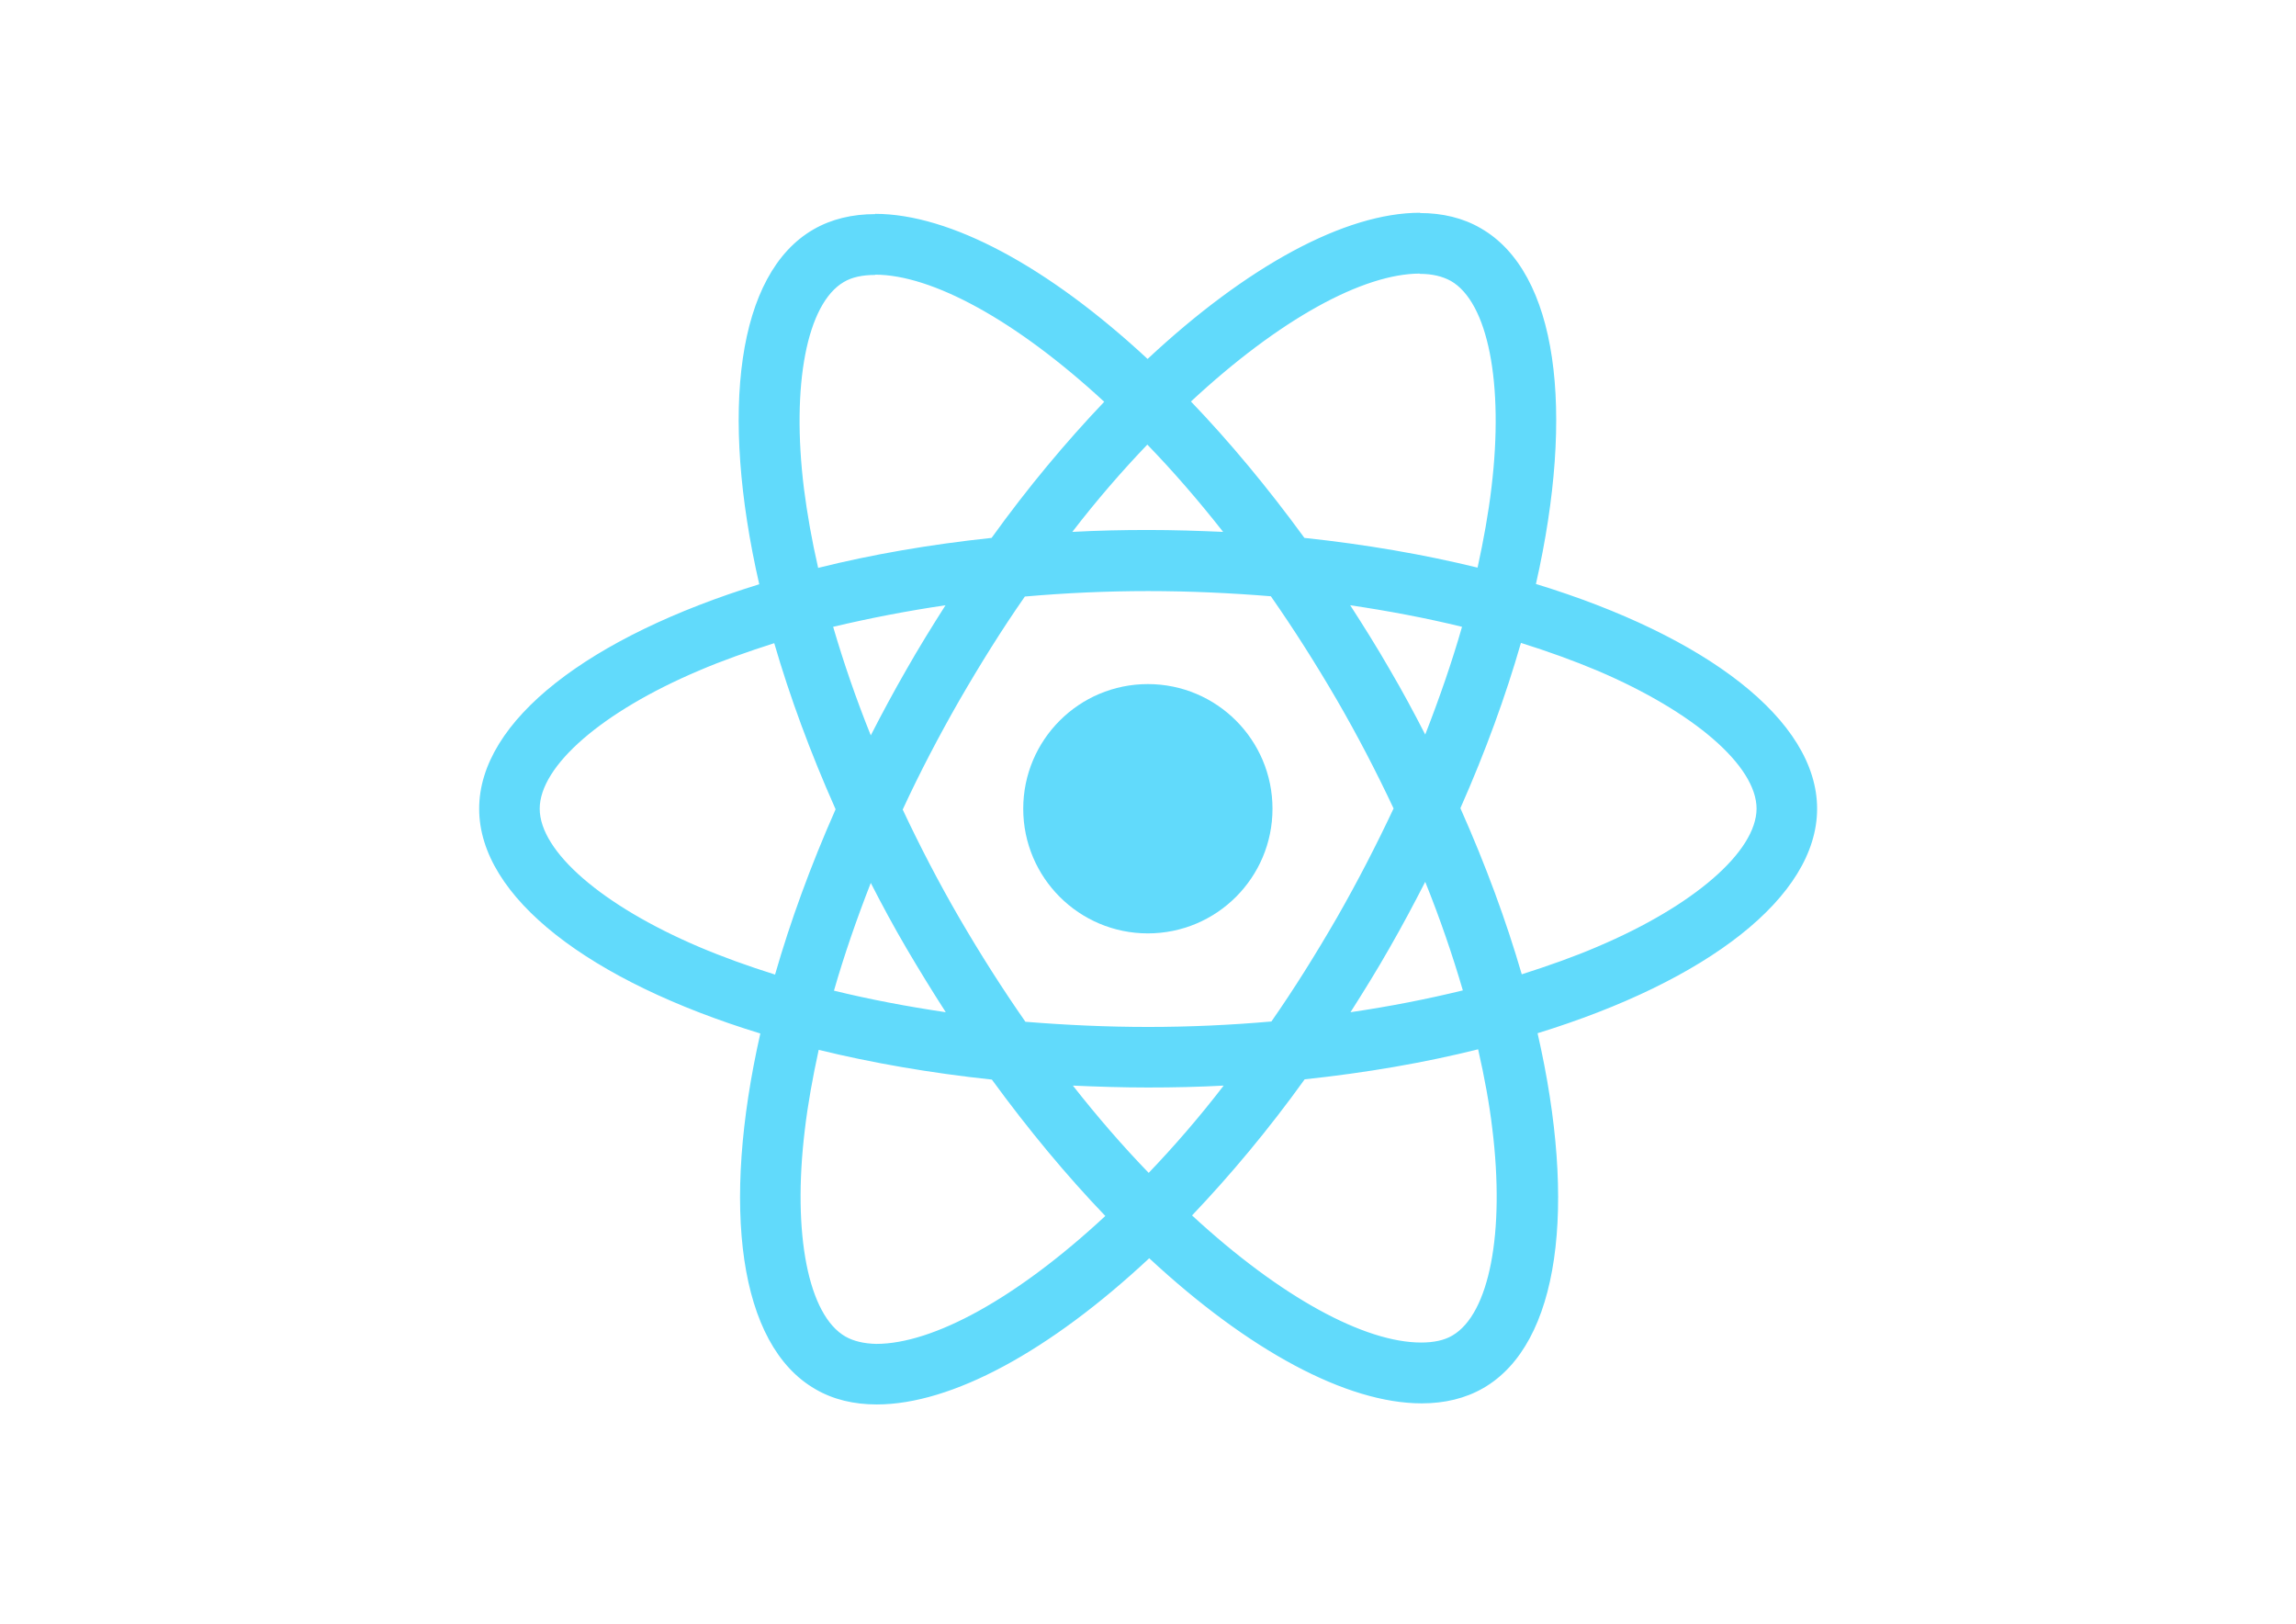
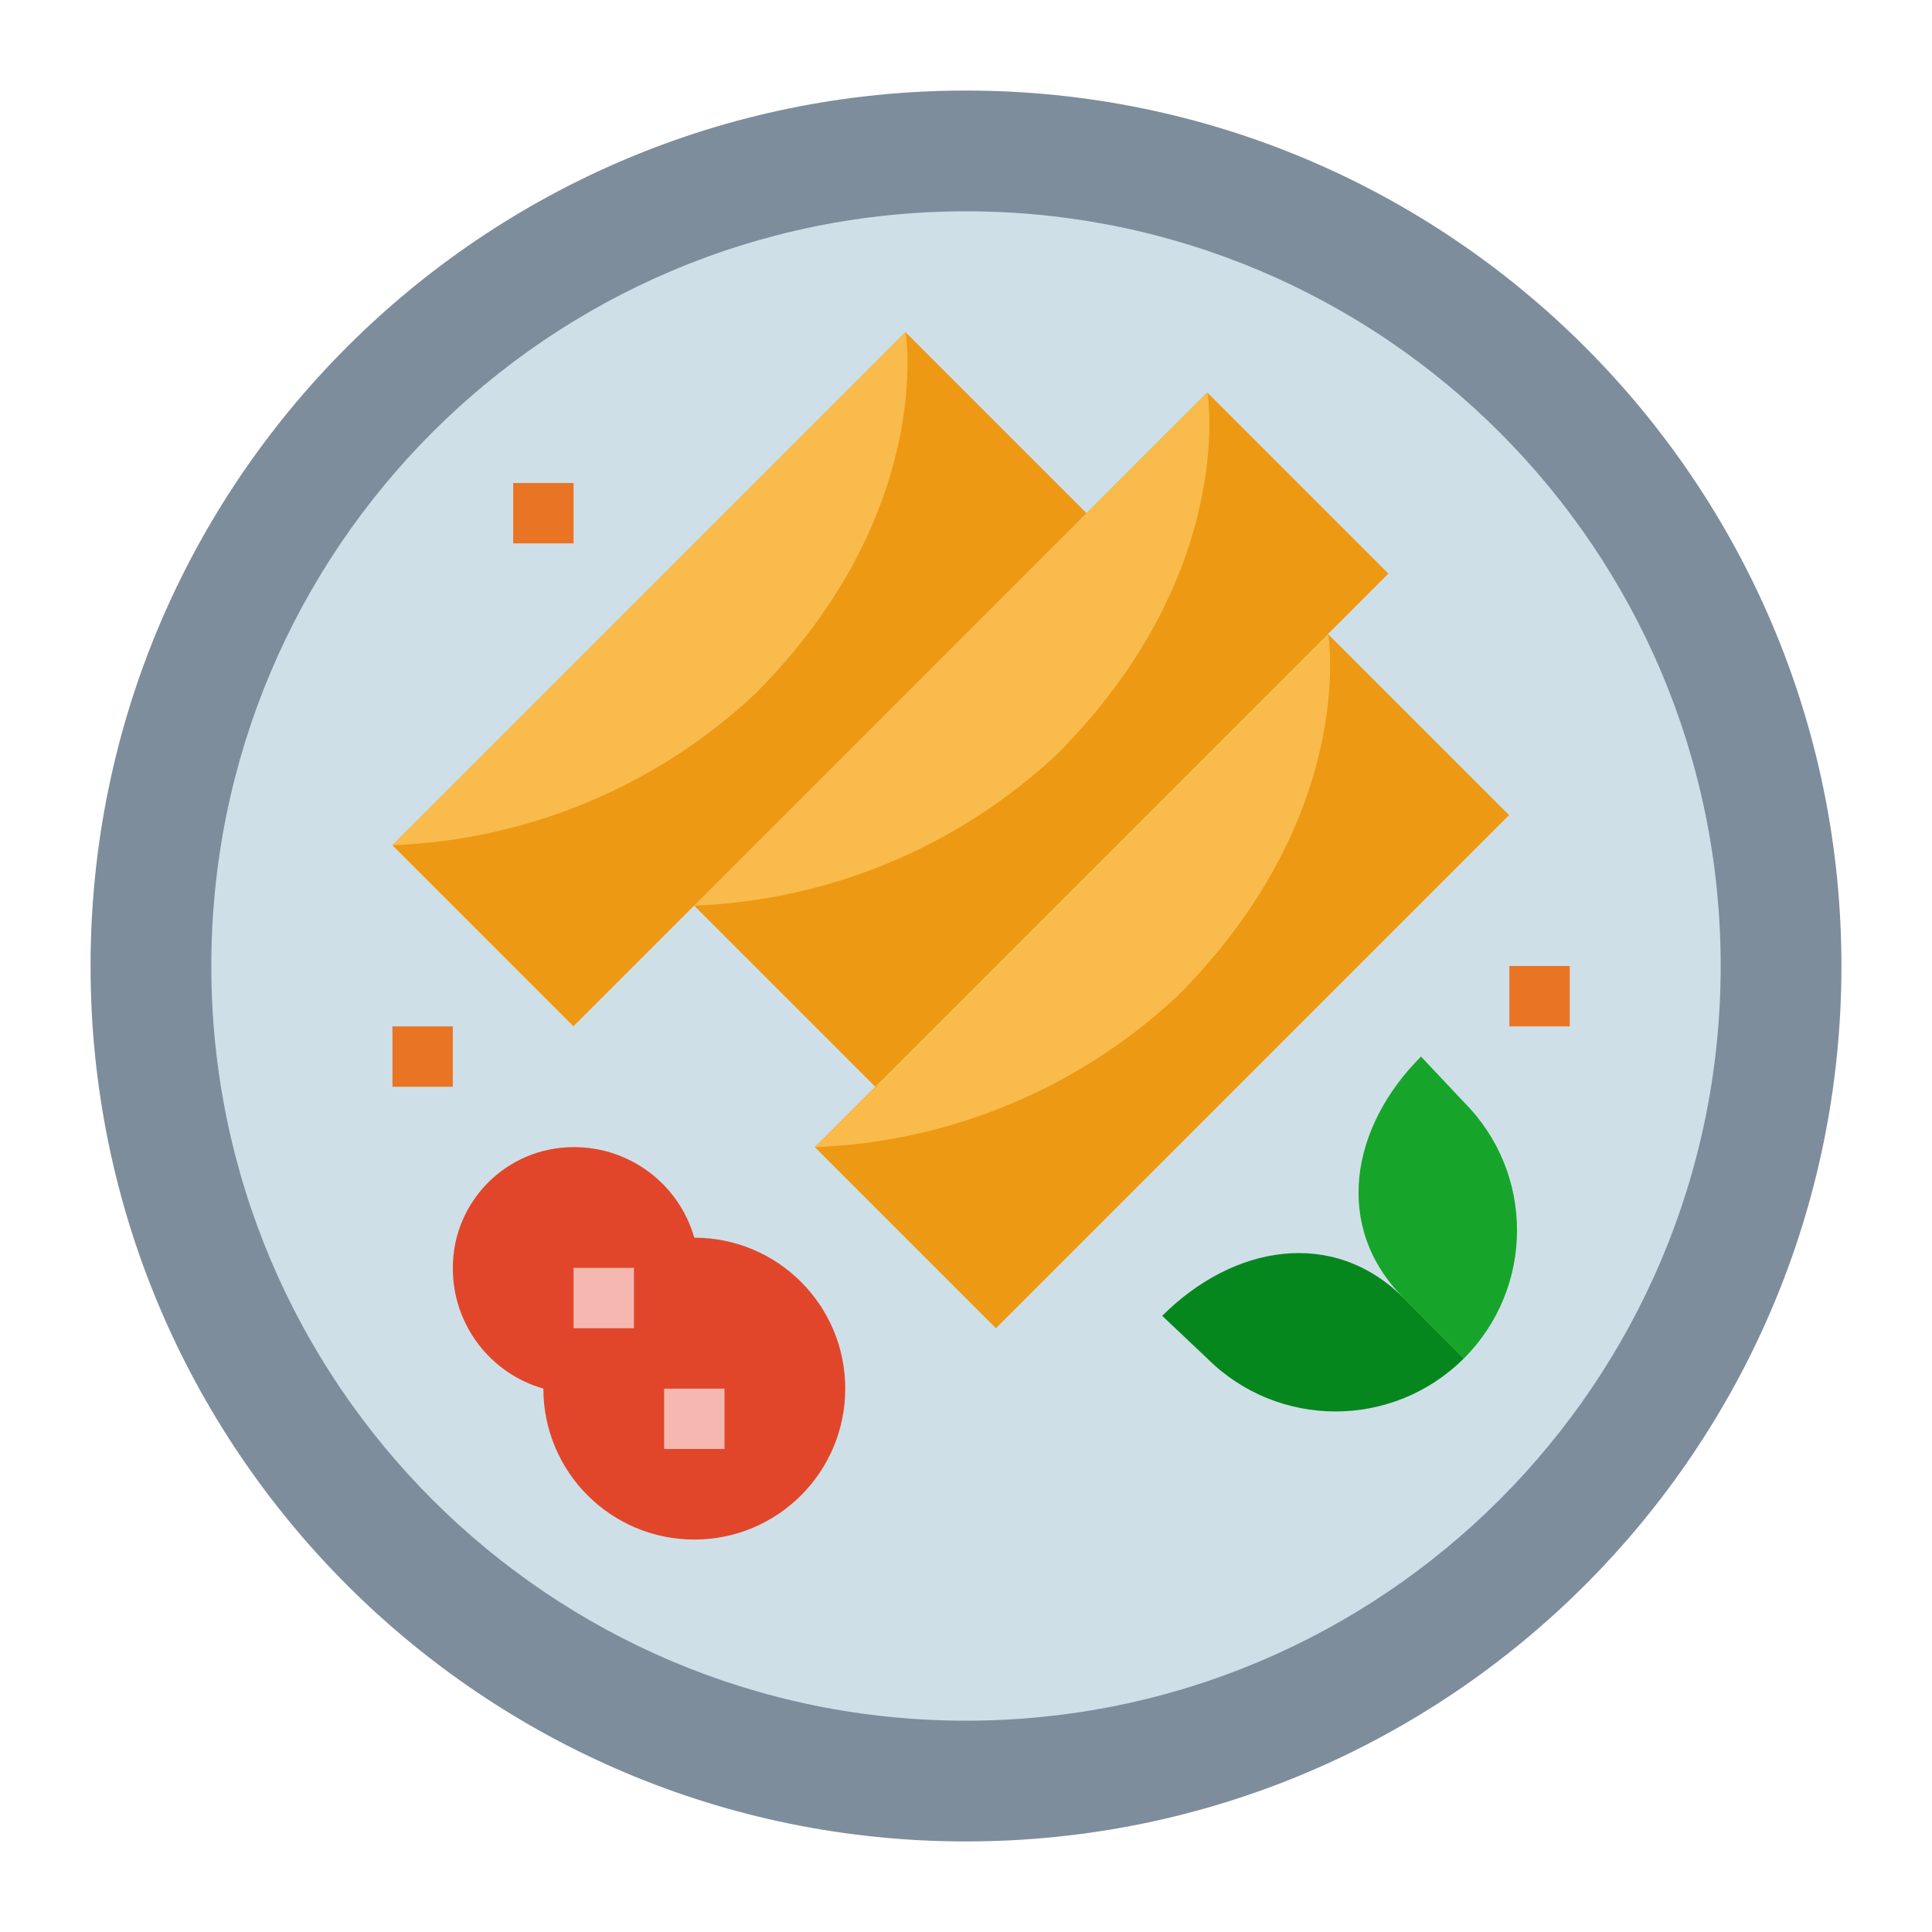
- <svg xmlns="http://www.w3.org/2000/svg" viewBox="0 0 841.9 595.3">
-   <g fill="#61DAFB">
-     <path d="M666.3 296.5c0-32.5-40.7-63.3-103.1-82.4 14.4-63.6 8-114.2-20.2-130.4-6.5-3.8-14.1-5.6-22.4-5.6v22.3c4.6 0 8.3.9 11.4 2.6 13.6 7.8 19.5 37.5 14.9 75.7-1.1 9.4-2.9 19.3-5.1 29.4-19.6-4.8-41-8.5-63.5-10.9-13.5-18.5-27.5-35.3-41.6-50 32.6-30.3 63.2-46.9 84-46.9V78c-27.5 0-63.5 19.6-99.9 53.6-36.4-33.8-72.4-53.2-99.9-53.2v22.3c20.7 0 51.4 16.5 84 46.6-14 14.7-28 31.4-41.3 49.9-22.6 2.4-44 6.1-63.6 11-2.3-10-4-19.7-5.2-29-4.7-38.2 1.1-67.9 14.6-75.8 3-1.8 6.9-2.6 11.5-2.6V78.5c-8.4 0-16 1.8-22.6 5.6-28.1 16.2-34.4 66.7-19.9 130.1-62.2 19.2-102.7 49.9-102.7 82.3 0 32.5 40.7 63.3 103.1 82.4-14.4 63.6-8 114.2 20.2 130.4 6.5 3.8 14.1 5.6 22.5 5.6 27.5 0 63.5-19.6 99.9-53.6 36.4 33.8 72.4 53.2 99.9 53.2 8.4 0 16-1.8 22.6-5.6 28.1-16.2 34.4-66.7 19.9-130.1 62-19.1 102.5-49.9 102.5-82.3zm-130.2-66.7c-3.7 12.9-8.3 26.2-13.5 39.5-4.1-8-8.4-16-13.1-24-4.6-8-9.5-15.8-14.4-23.4 14.2 2.1 27.9 4.7 41 7.9zm-45.8 106.5c-7.8 13.5-15.8 26.3-24.1 38.2-14.9 1.3-30 2-45.2 2-15.1 0-30.2-.7-45-1.9-8.3-11.9-16.4-24.6-24.2-38-7.6-13.1-14.5-26.4-20.8-39.8 6.2-13.4 13.2-26.8 20.7-39.9 7.8-13.5 15.8-26.3 24.1-38.2 14.9-1.3 30-2 45.2-2 15.1 0 30.2.7 45 1.9 8.3 11.9 16.4 24.6 24.2 38 7.6 13.1 14.5 26.4 20.8 39.8-6.3 13.4-13.2 26.8-20.7 39.9zm32.3-13c5.4 13.4 10 26.8 13.8 39.8-13.1 3.2-26.9 5.9-41.2 8 4.9-7.7 9.8-15.6 14.4-23.7 4.6-8 8.9-16.1 13-24.1zM421.2 430c-9.3-9.6-18.6-20.3-27.8-32 9 .4 18.2.7 27.5.7 9.4 0 18.7-.2 27.8-.7-9 11.7-18.3 22.4-27.5 32zm-74.4-58.9c-14.2-2.1-27.9-4.7-41-7.9 3.7-12.9 8.3-26.2 13.5-39.5 4.1 8 8.4 16 13.1 24 4.7 8 9.5 15.8 14.4 23.4zM420.7 163c9.3 9.6 18.6 20.3 27.8 32-9-.4-18.2-.7-27.5-.7-9.4 0-18.7.2-27.8.7 9-11.7 18.3-22.4 27.5-32zm-74 58.9c-4.9 7.7-9.8 15.6-14.4 23.7-4.6 8-8.9 16-13 24-5.4-13.4-10-26.8-13.8-39.8 13.1-3.1 26.9-5.8 41.2-7.9zm-90.5 125.2c-35.4-15.1-58.3-34.9-58.3-50.6 0-15.7 22.9-35.6 58.3-50.6 8.6-3.7 18-7 27.7-10.1 5.7 19.6 13.2 40 22.5 60.9-9.2 20.8-16.6 41.1-22.2 60.6-9.9-3.1-19.3-6.5-28-10.2zM310 490c-13.6-7.8-19.5-37.5-14.9-75.7 1.1-9.4 2.9-19.3 5.1-29.4 19.6 4.8 41 8.5 63.5 10.9 13.5 18.5 27.5 35.3 41.6 50-32.6 30.3-63.2 46.9-84 46.9-4.5-.1-8.3-1-11.3-2.7zm237.2-76.2c4.7 38.2-1.1 67.9-14.6 75.8-3 1.8-6.9 2.6-11.5 2.6-20.7 0-51.4-16.5-84-46.6 14-14.7 28-31.4 41.3-49.9 22.6-2.4 44-6.1 63.6-11 2.3 10.1 4.1 19.8 5.2 29.1zm38.5-66.7c-8.6 3.7-18 7-27.7 10.1-5.7-19.6-13.2-40-22.5-60.9 9.2-20.8 16.6-41.1 22.2-60.6 9.9 3.1 19.3 6.5 28.1 10.2 35.4 15.1 58.3 34.9 58.3 50.6-.1 15.7-23 35.6-58.4 50.6zM320.8 78.4z" />
-     <circle cx="420.9" cy="296.5" r="45.7" />
-     <path d="M520.5 78.1z" />
+ <svg xmlns="http://www.w3.org/2000/svg" height="512" viewBox="0 0 64 64" width="512">
+   <circle cx="32" cy="32" fill="#7d8d9c" r="29" />
+   <circle cx="32" cy="32" fill="#cfdfe8" r="25" />
+   <path d="m12.479 18.257h24.042v8.485h-24.042z" fill="#ed9914" transform="matrix(.707 -.707 .707 .707 -8.734 23.914)" />
+   <path d="m13 28a18.613 18.613 0 0 0 12-5c6-6 5-12 5-12z" fill="#f9bb4b" />
+   <path d="m22.479 20.257h24.042v8.485h-24.042z" fill="#ed9914" transform="matrix(.707 -.707 .707 .707 -7.219 31.571)" />
+   <path d="m23 30a18.613 18.613 0 0 0 12-5c6-6 5-12 5-12z" fill="#f9bb4b" />
+   <path d="m26.479 28.257h24.042v8.485h-24.042z" fill="#ed9914" transform="matrix(.707 -.707 .707 .707 -11.705 36.743)" />
+   <path d="m27 38a18.613 18.613 0 0 0 12-5c6-6 5-12 5-12z" fill="#f9bb4b" />
+   <path d="m47.073 35 1.427 1.516a6 6 0 0 1 -.007 8.484l-1.993-2c-2.343-2.343-1.771-5.657.573-8z" fill="#16a52a" />
+   <path d="m38.5 43.589 1.491 1.411a6.02 6.02 0 0 0 8.5 0l-1.991-2c-2.343-2.343-5.657-1.755-8 .588z" fill="#06871e" />
+   <g fill="#e97424">
+     <path d="m50 32h2v2h-2z" />
+     <path d="m13 34h2v2h-2z" />
+     <path d="m17 16h2v2h-2z" />
  </g>
+   <path d="m23 41a4.141 4.141 0 0 0 -4-3 4 4 0 0 0 -4 4 4.141 4.141 0 0 0 3 4 5 5 0 1 0 5-5z" fill="#e1462b" />
+   <path d="m22 46h2v2h-2z" fill="#f4b8b0" />
+   <path d="m19 42h2v2h-2z" fill="#f4b8b0" />
</svg>
